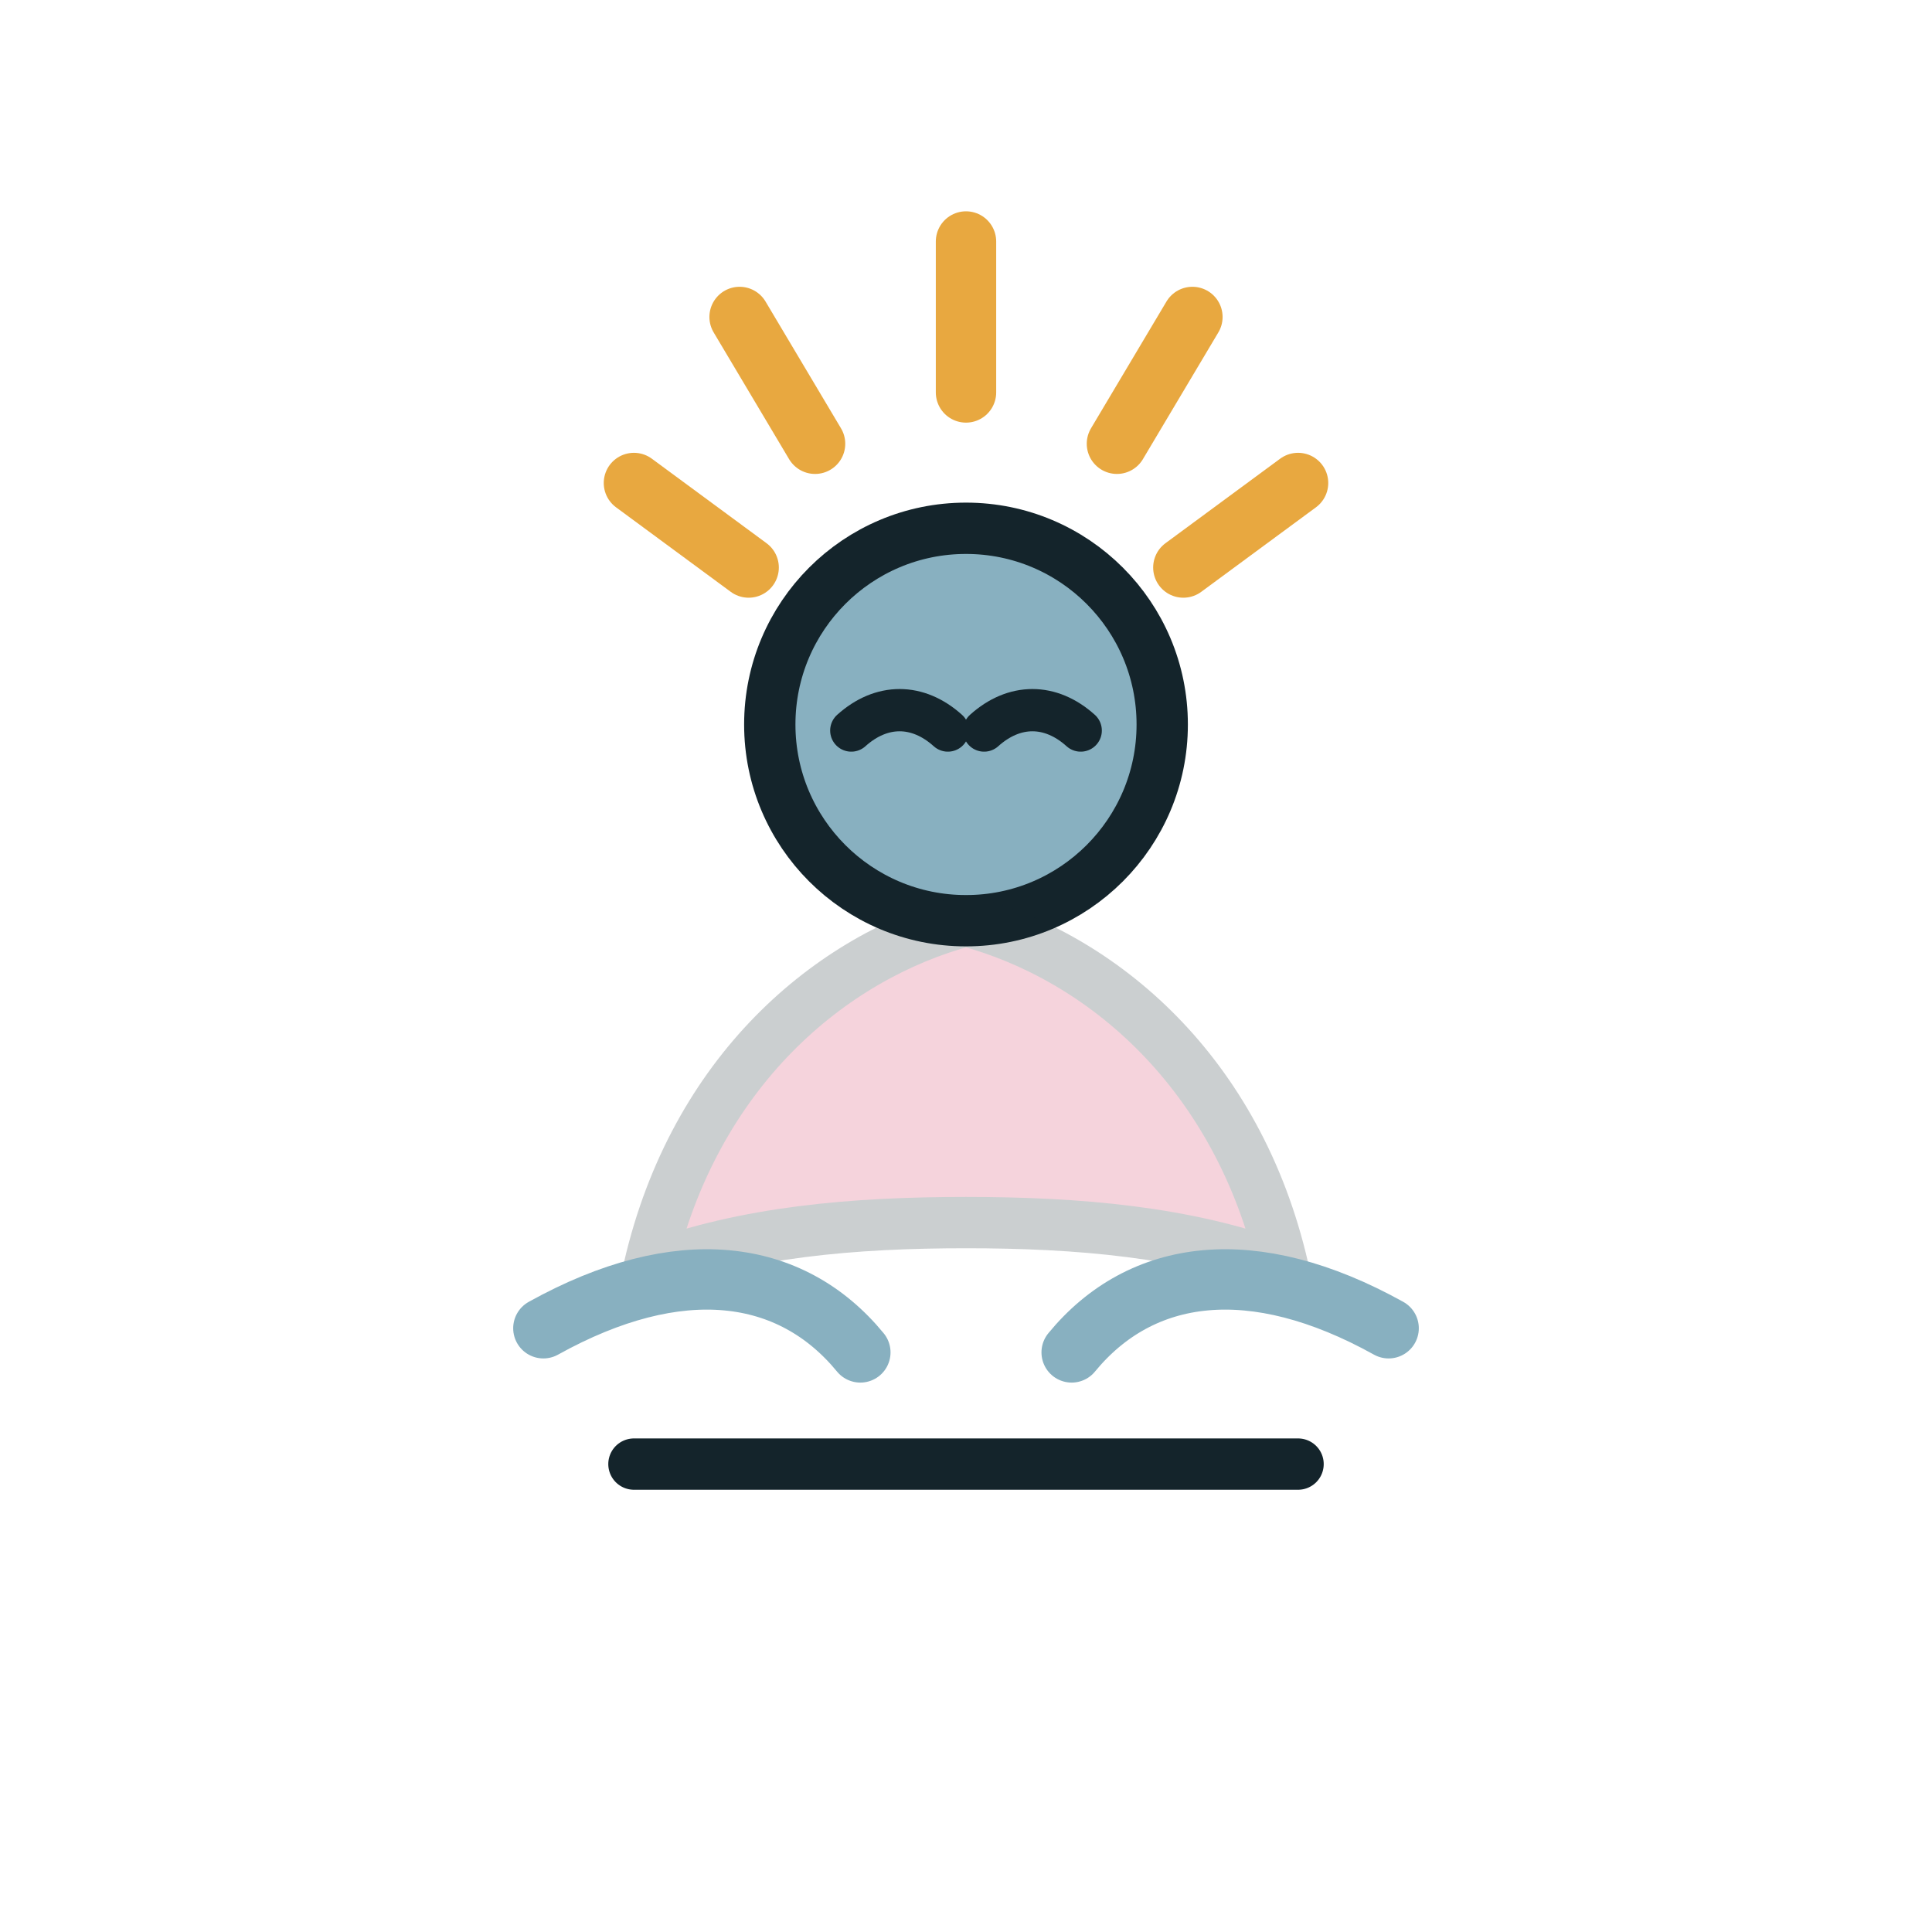
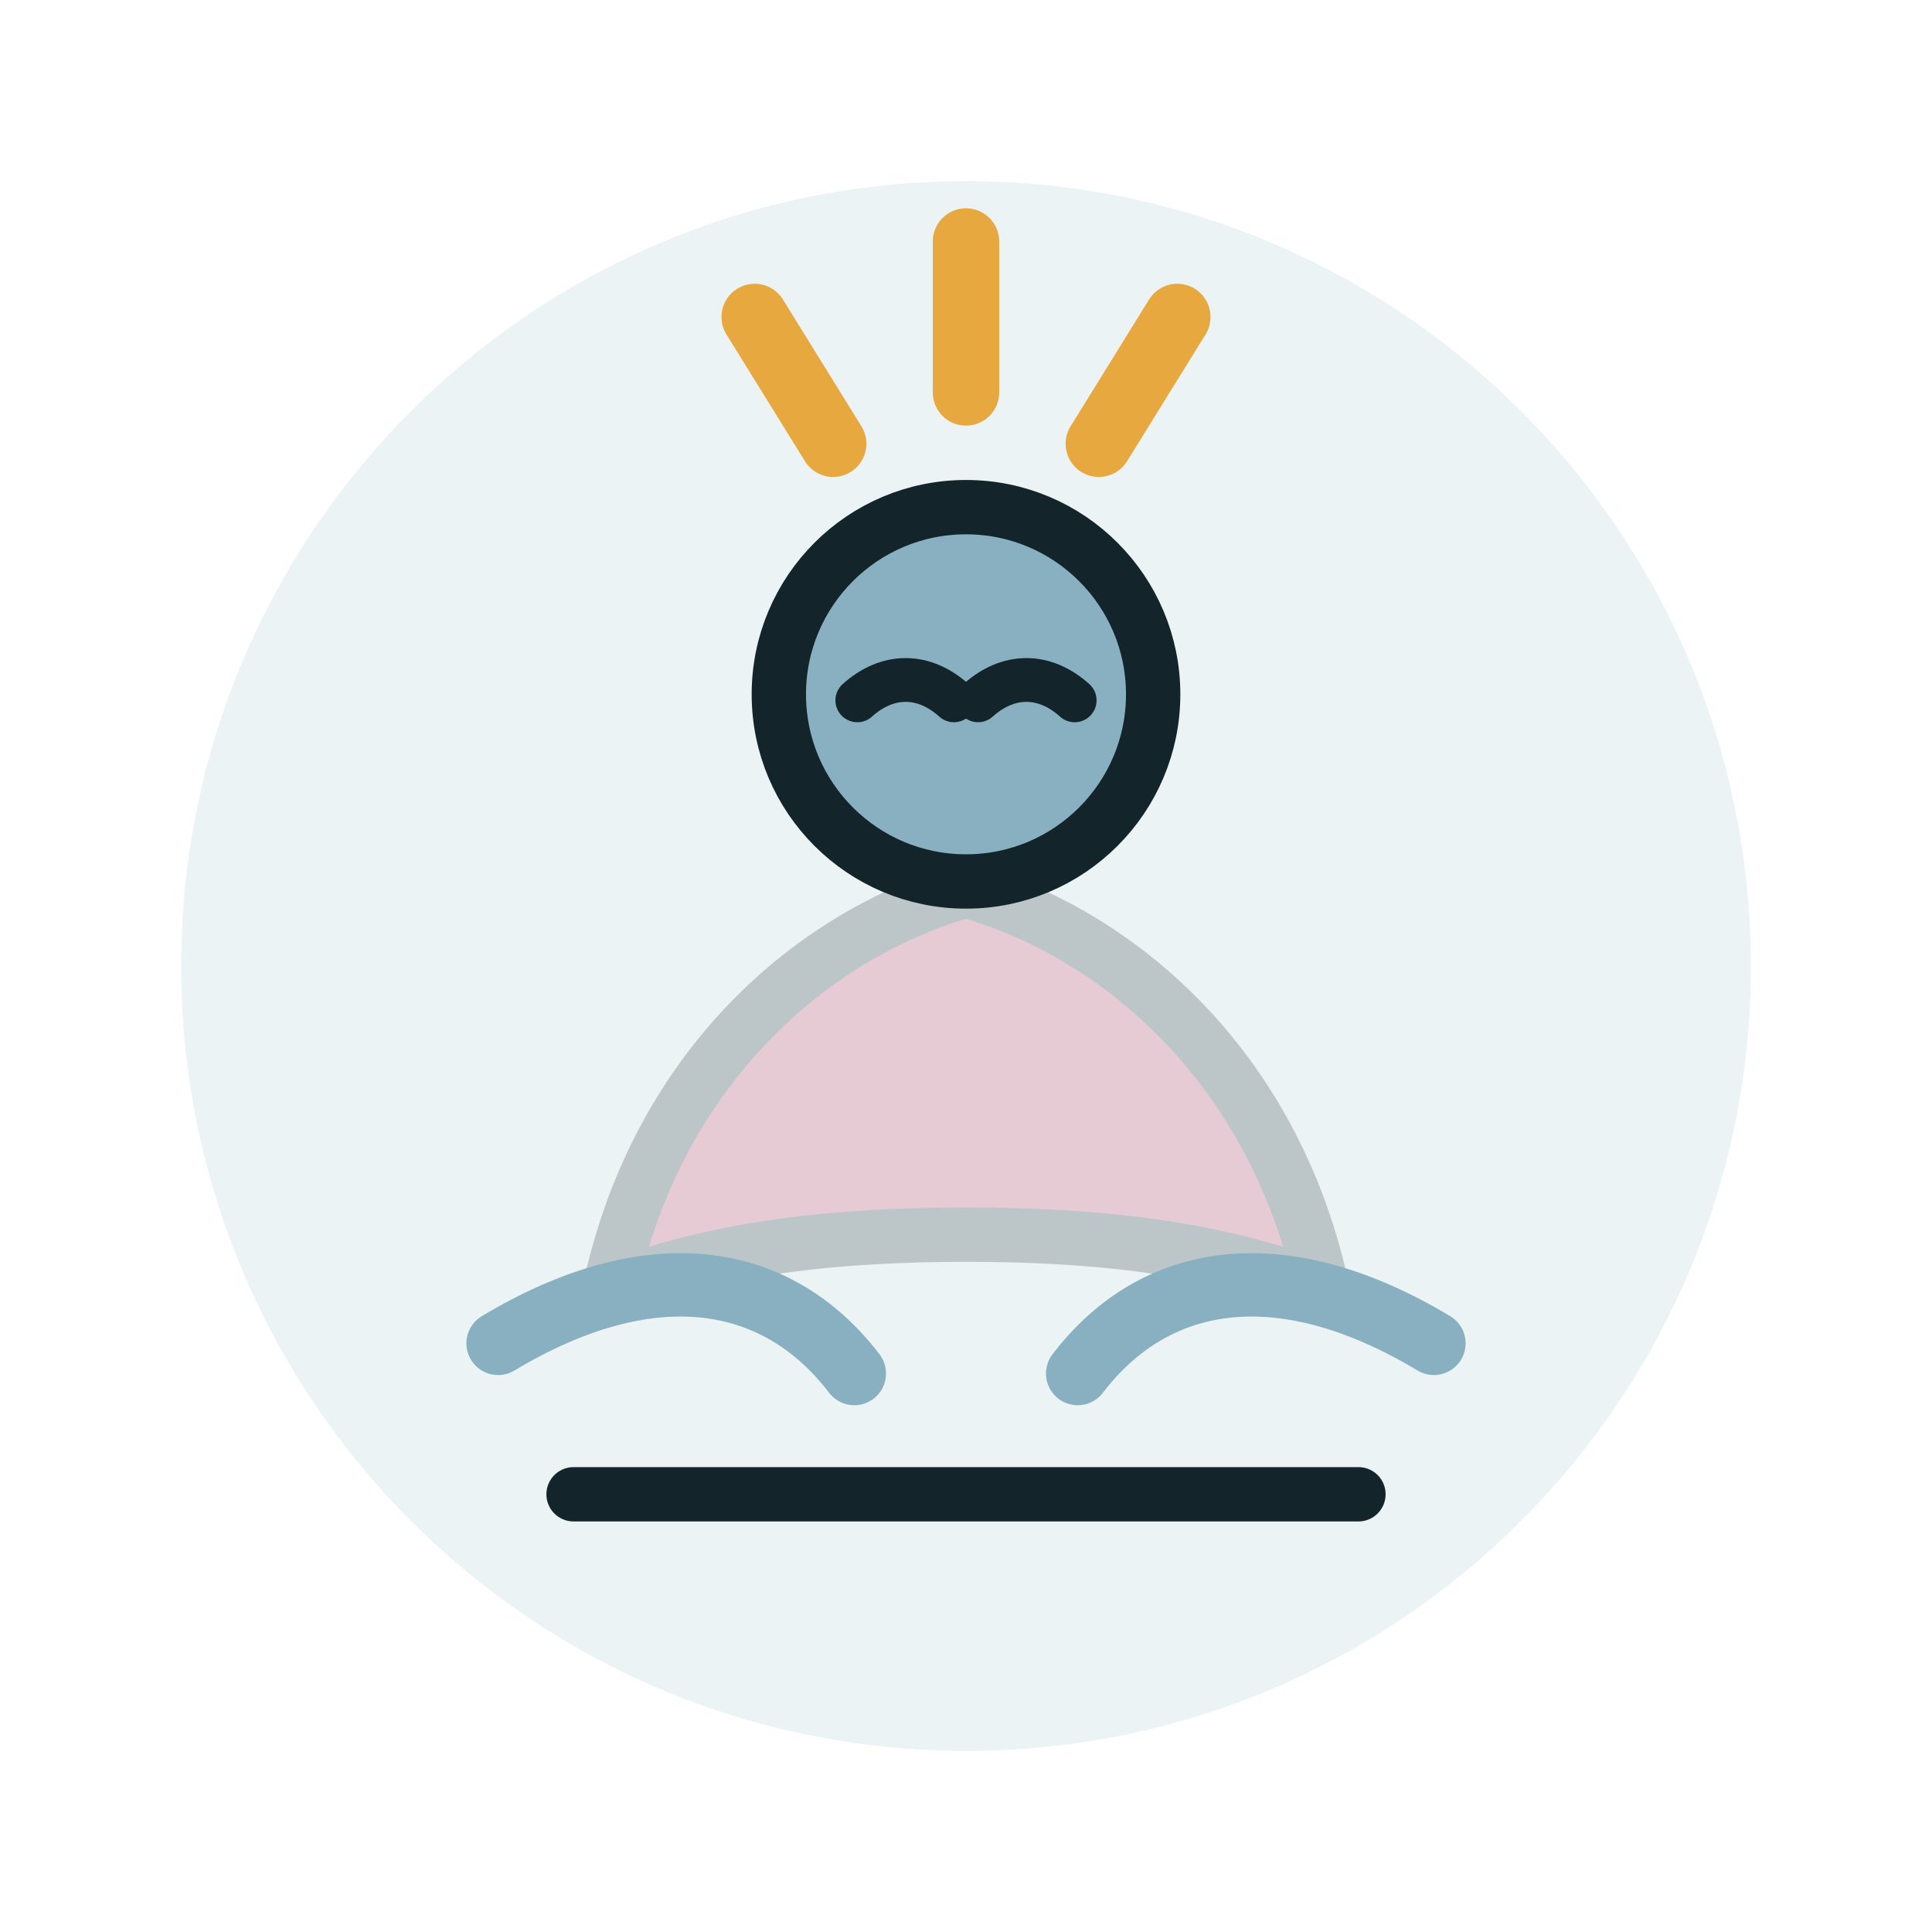
<svg xmlns="http://www.w3.org/2000/svg" viewBox="0 0 64 64" fill="none" aria-hidden="true">
-   <path d="M32 8v5M24.5 10.5l2.5 4.2M39.5 10.5l-2.5 4.2M21 16l3.8 2.8M43 16l-3.8 2.8" stroke="#E8A840" stroke-width="2" stroke-linecap="round" />
-   <circle cx="32" cy="24" r="6.5" fill="#88B0C0" stroke="#14242B" stroke-width="1.7" />
-   <path d="M28.2 24.2c1-.9 2.2-.9 3.2 0M32.6 24.2c1-.9 2.2-.9 3.2 0" stroke="#14242B" stroke-width="1.4" stroke-linecap="round" />
-   <path d="M32 30.5c-4.5 1.2-9 5-10.5 11.5 3.2-1.2 6.8-1.5 10.5-1.5s7.3.3 10.5 1.5C41 35.5 36.5 31.7 32 30.5z" fill="#D03860" opacity=".22" stroke="#14242B" stroke-width="1.7" stroke-linejoin="round" />
-   <path d="M18 44c4.5-2.5 8.2-2 10.5.8M46 44c-4.5-2.5-8.2-2-10.5.8" stroke="#88B0C0" stroke-width="2" stroke-linecap="round" />
-   <path d="M21 48.5h22" stroke="#14242B" stroke-width="1.7" stroke-linecap="round" />
+   <circle cx="32" cy="32" r="26" fill="#88B0C0" opacity=".16" />
+   <path d="M32 8v5M25 10.5l2.6 4.2M39 10.5l-2.6 4.2" stroke="#E8A840" stroke-width="2.2" stroke-linecap="round" />
+   <circle cx="32" cy="23" r="6.2" fill="#88B0C0" stroke="#14242B" stroke-width="1.8" />
+   <path d="M28.4 23.2c1-.9 2.2-.9 3.2 0M32.4 23.2c1-.9 2.2-.9 3.2 0" stroke="#14242B" stroke-width="1.45" stroke-linecap="round" />
+   <path d="M32 29.5c-5 1.4-10.2 5.8-11.8 13.2 3.6-1.4 7.6-1.8 11.8-1.8s8.2.4 11.8 1.8C42.2 35.3 37 30.9 32 29.5z" fill="#D03860" opacity=".22" stroke="#14242B" stroke-width="1.8" stroke-linejoin="round" />
+   <path d="M16.5 44.5c5-3 9.2-2.4 11.8 1M47.5 44.5c-5-3-9.2-2.4-11.8 1" stroke="#88B0C0" stroke-width="2.1" stroke-linecap="round" />
+   <path d="M19 49.5h26" stroke="#14242B" stroke-width="1.8" stroke-linecap="round" />
</svg>
